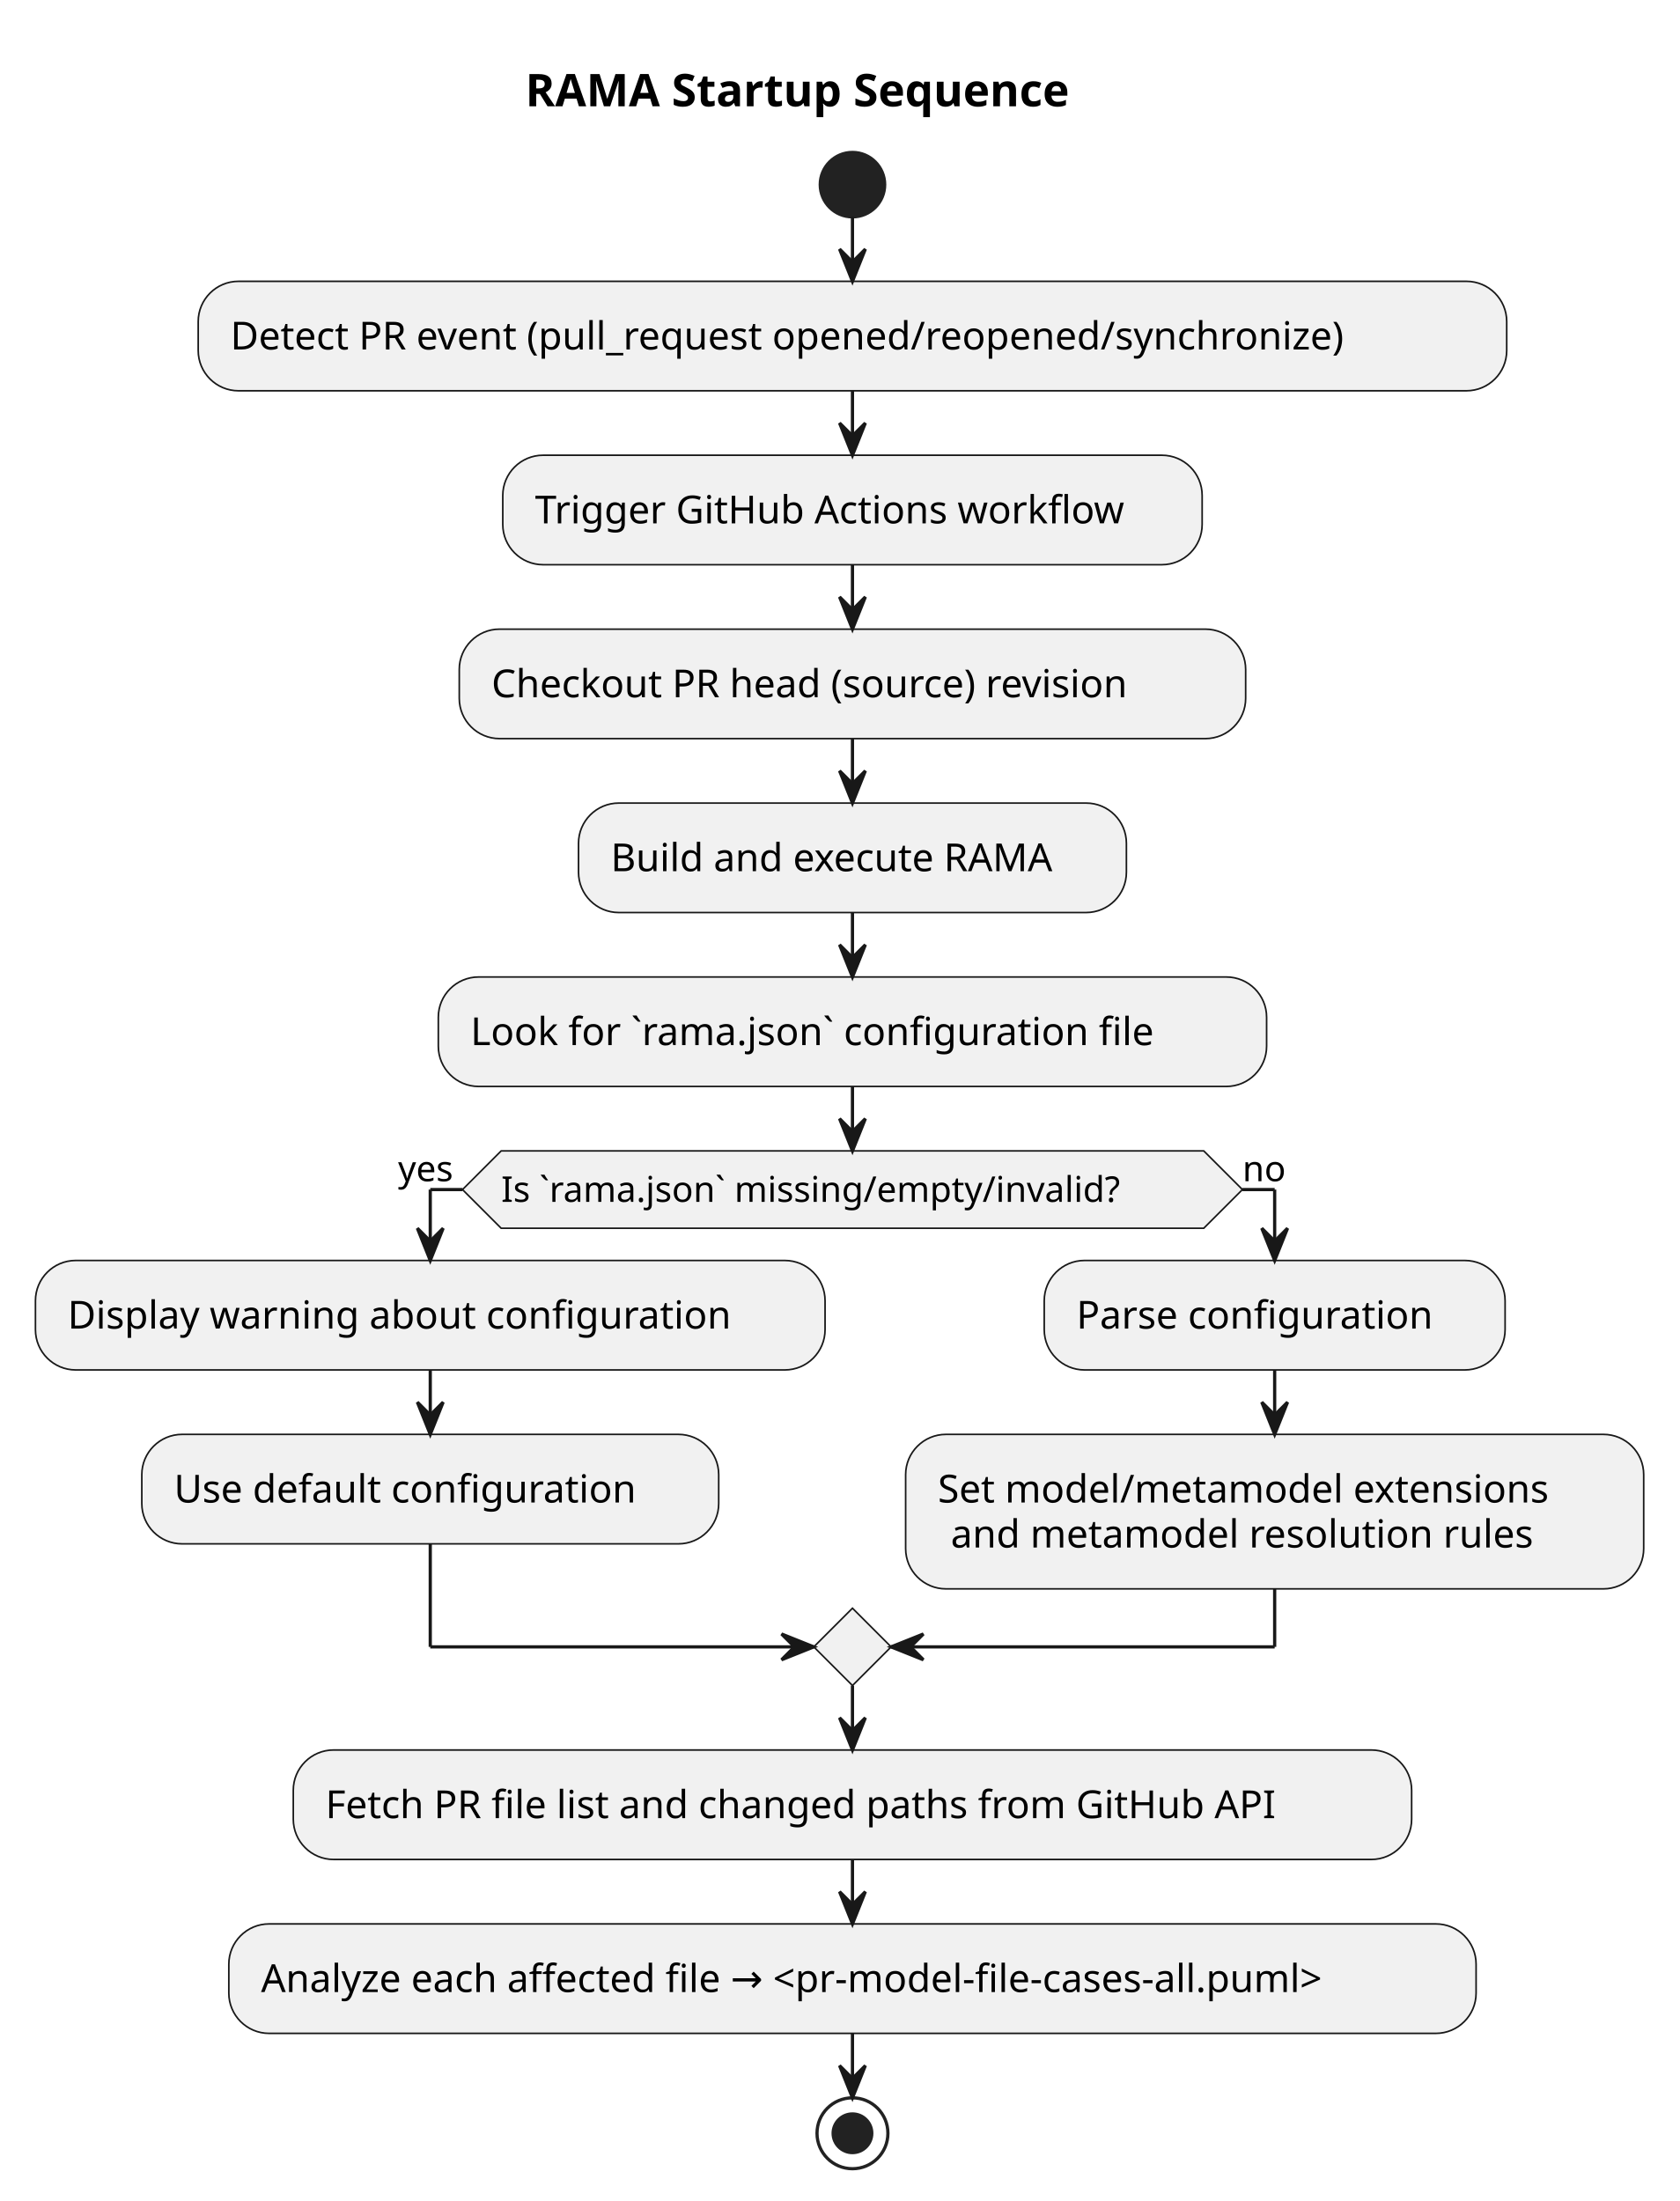
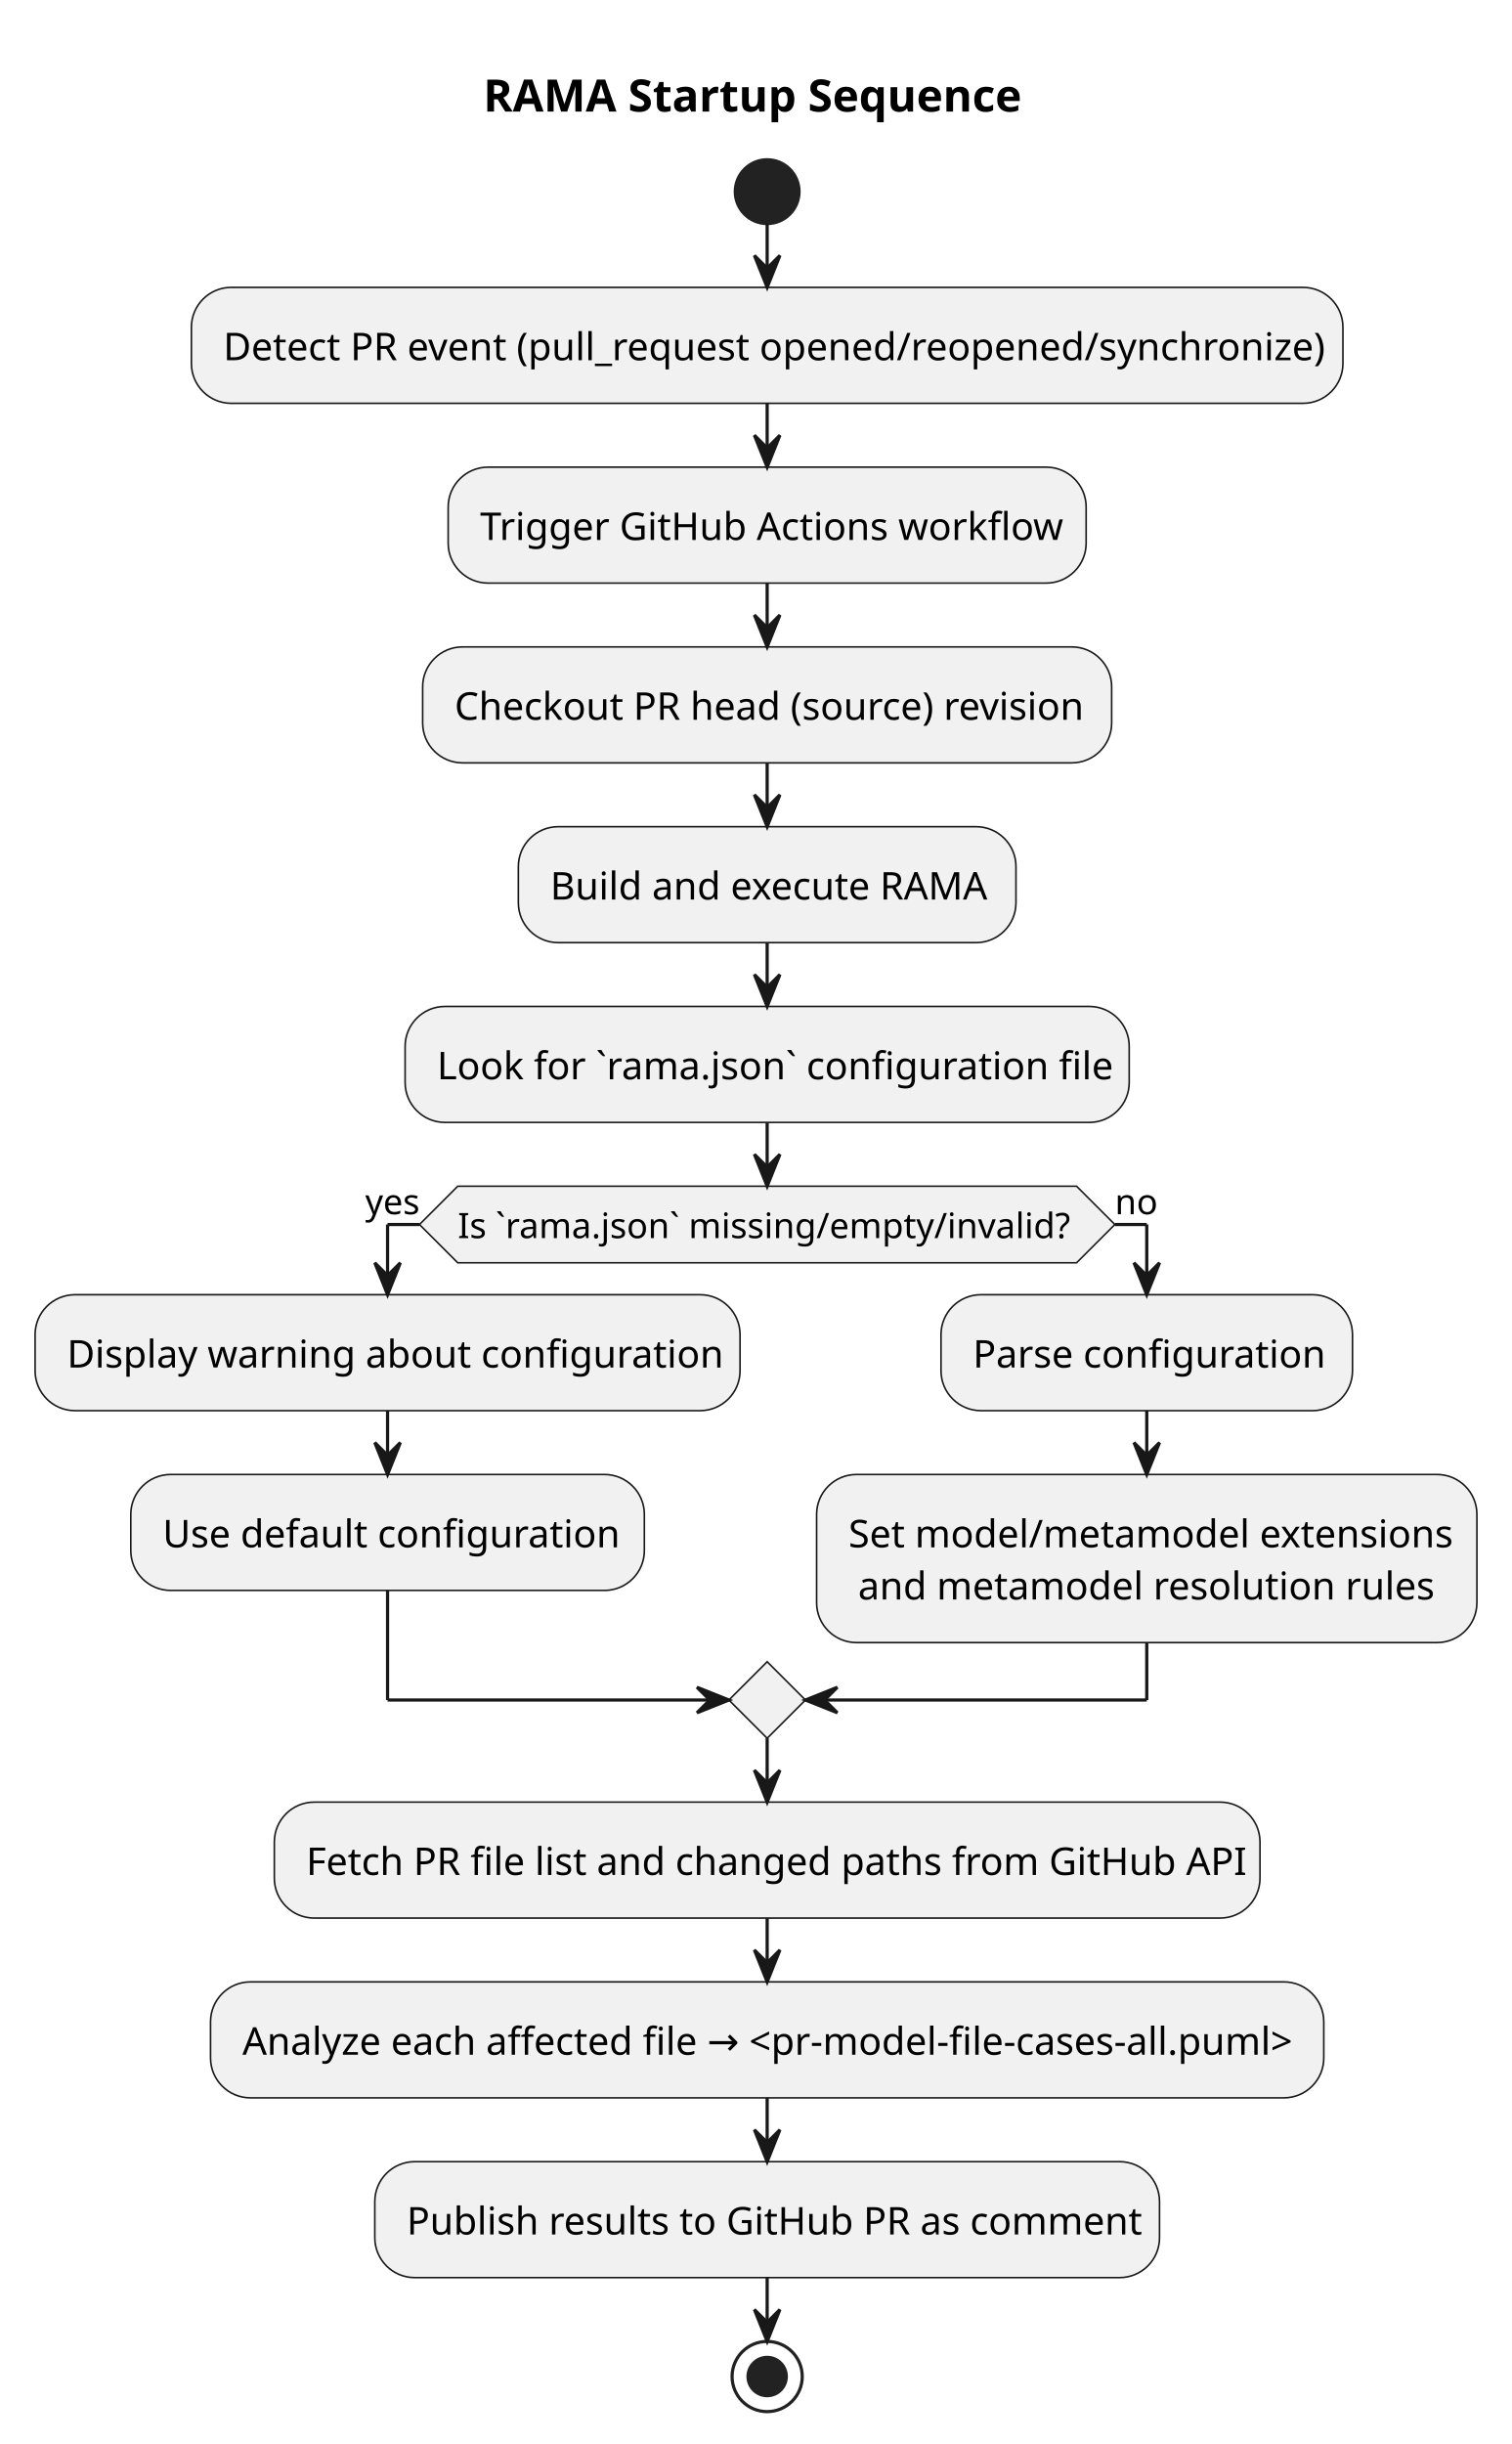
- <svg xmlns="http://www.w3.org/2000/svg" contentStyleType="text/css" height="683px" preserveAspectRatio="none" style="width:521px;height:683px;background:#FFFFFF;" version="1.1" viewBox="0 0 521 683" width="521px" zoomAndPan="magnify">
+ <svg xmlns="http://www.w3.org/2000/svg" contentStyleType="text/css" height="766px" preserveAspectRatio="none" style="width:474px;height:766px;background:#FFFFFF;" version="1.1" viewBox="0 0 474 766" width="474px" zoomAndPan="magnify">
  <defs />
  <g>
-     <text fill="#000000" font-family="sans-serif" font-size="14" font-weight="bold" lengthAdjust="spacing" textLength="192" x="163" y="32.995">RAMA Startup Sequence</text>
-     <ellipse cx="264.5" cy="57.297" fill="#222222" rx="10" ry="10" style="stroke:#222222;stroke-width:1.0;" />
-     <rect fill="#F1F1F1" height="33.969" rx="12.5" ry="12.5" style="stroke:#181818;stroke-width:0.5;" width="406" x="61.5" y="87.297" />
-     <text fill="#000000" font-family="sans-serif" font-size="12" lengthAdjust="spacing" textLength="386" x="71.5" y="108.436">Detect PR event (pull_request opened/reopened/synchronize)</text>
-     <rect fill="#F1F1F1" height="33.969" rx="12.5" ry="12.5" style="stroke:#181818;stroke-width:0.5;" width="217" x="156" y="141.266" />
-     <text fill="#000000" font-family="sans-serif" font-size="12" lengthAdjust="spacing" textLength="197" x="166" y="162.404">Trigger GitHub Actions workflow</text>
-     <rect fill="#F1F1F1" height="33.969" rx="12.5" ry="12.5" style="stroke:#181818;stroke-width:0.5;" width="244" x="142.5" y="195.234" />
-     <text fill="#000000" font-family="sans-serif" font-size="12" lengthAdjust="spacing" textLength="224" x="152.5" y="216.373">Checkout PR head (source) revision</text>
-     <rect fill="#F1F1F1" height="33.969" rx="12.5" ry="12.5" style="stroke:#181818;stroke-width:0.5;" width="170" x="179.5" y="249.203" />
-     <text fill="#000000" font-family="sans-serif" font-size="12" lengthAdjust="spacing" textLength="150" x="189.5" y="270.342">Build and execute RAMA</text>
-     <rect fill="#F1F1F1" height="33.969" rx="12.5" ry="12.5" style="stroke:#181818;stroke-width:0.5;" width="257" x="136" y="303.172" />
-     <text fill="#000000" font-family="sans-serif" font-size="12" lengthAdjust="spacing" textLength="237" x="146" y="324.31">Look for `rama.json` configuration file</text>
-     <polygon fill="#F1F1F1" points="155.5,357.141,373.5,357.141,385.5,369.141,373.5,381.141,155.5,381.141,143.5,369.141,155.5,357.141" style="stroke:#181818;stroke-width:0.5;" />
-     <text fill="#000000" font-family="sans-serif" font-size="11" lengthAdjust="spacing" textLength="218" x="155.5" y="372.949">Is `rama.json` missing/empty/invalid?</text>
-     <text fill="#000000" font-family="sans-serif" font-size="11" lengthAdjust="spacing" textLength="20" x="123.5" y="366.546">yes</text>
-     <text fill="#000000" font-family="sans-serif" font-size="11" lengthAdjust="spacing" textLength="14" x="385.5" y="366.546">no</text>
-     <rect fill="#F1F1F1" height="33.969" rx="12.5" ry="12.5" style="stroke:#181818;stroke-width:0.5;" width="245" x="11" y="391.141" />
-     <text fill="#000000" font-family="sans-serif" font-size="12" lengthAdjust="spacing" textLength="225" x="21" y="412.279">Display warning about configuration</text>
-     <rect fill="#F1F1F1" height="33.969" rx="12.5" ry="12.5" style="stroke:#181818;stroke-width:0.5;" width="179" x="44" y="445.109" />
-     <text fill="#000000" font-family="sans-serif" font-size="12" lengthAdjust="spacing" textLength="159" x="54" y="466.248">Use default configuration</text>
-     <rect fill="#F1F1F1" height="33.969" rx="12.5" ry="12.5" style="stroke:#181818;stroke-width:0.5;" width="143" x="324" y="391.141" />
-     <text fill="#000000" font-family="sans-serif" font-size="12" lengthAdjust="spacing" textLength="123" x="334" y="412.279">Parse configuration</text>
-     <rect fill="#F1F1F1" height="47.938" rx="12.5" ry="12.5" style="stroke:#181818;stroke-width:0.5;" width="229" x="281" y="445.109" />
-     <text fill="#000000" font-family="sans-serif" font-size="12" lengthAdjust="spacing" textLength="209" x="291" y="466.248">Set model/metamodel extensions</text>
-     <text fill="#000000" font-family="sans-serif" font-size="12" lengthAdjust="spacing" textLength="200" x="295" y="480.217">and metamodel resolution rules</text>
-     <polygon fill="#F1F1F1" points="264.5,499.047,276.5,511.047,264.5,523.047,252.5,511.047,264.5,499.047" style="stroke:#181818;stroke-width:0.5;" />
-     <rect fill="#F1F1F1" height="33.969" rx="12.5" ry="12.5" style="stroke:#181818;stroke-width:0.5;" width="347" x="91" y="543.047" />
-     <text fill="#000000" font-family="sans-serif" font-size="12" lengthAdjust="spacing" textLength="327" x="101" y="564.186">Fetch PR file list and changed paths from GitHub API</text>
-     <rect fill="#F1F1F1" height="33.969" rx="12.5" ry="12.5" style="stroke:#181818;stroke-width:0.5;" width="387" x="71" y="597.016" />
-     <text fill="#000000" font-family="sans-serif" font-size="12" lengthAdjust="spacing" textLength="367" x="81" y="618.154">Analyze each affected file → &lt;pr-model-file-cases-all.puml&gt;</text>
-     <ellipse cx="264.5" cy="661.984" fill="none" rx="11" ry="11" style="stroke:#222222;stroke-width:1.0;" />
-     <ellipse cx="264.5" cy="661.984" fill="#222222" rx="6" ry="6" style="stroke:#222222;stroke-width:1.0;" />
-     <line style="stroke:#181818;stroke-width:1.0;" x1="264.5" x2="264.5" y1="67.297" y2="87.297" />
-     <polygon fill="#181818" points="260.5,77.297,264.5,87.297,268.5,77.297,264.5,81.297" style="stroke:#181818;stroke-width:1.0;" />
-     <line style="stroke:#181818;stroke-width:1.0;" x1="264.5" x2="264.5" y1="121.266" y2="141.266" />
-     <polygon fill="#181818" points="260.5,131.266,264.5,141.266,268.5,131.266,264.5,135.266" style="stroke:#181818;stroke-width:1.0;" />
-     <line style="stroke:#181818;stroke-width:1.0;" x1="264.5" x2="264.5" y1="175.234" y2="195.234" />
-     <polygon fill="#181818" points="260.5,185.234,264.5,195.234,268.5,185.234,264.5,189.234" style="stroke:#181818;stroke-width:1.0;" />
-     <line style="stroke:#181818;stroke-width:1.0;" x1="264.5" x2="264.5" y1="229.203" y2="249.203" />
-     <polygon fill="#181818" points="260.5,239.203,264.5,249.203,268.5,239.203,264.5,243.203" style="stroke:#181818;stroke-width:1.0;" />
-     <line style="stroke:#181818;stroke-width:1.0;" x1="264.5" x2="264.5" y1="283.172" y2="303.172" />
-     <polygon fill="#181818" points="260.5,293.172,264.5,303.172,268.5,293.172,264.5,297.172" style="stroke:#181818;stroke-width:1.0;" />
-     <line style="stroke:#181818;stroke-width:1.0;" x1="133.5" x2="133.5" y1="425.109" y2="445.109" />
-     <polygon fill="#181818" points="129.5,435.109,133.5,445.109,137.5,435.109,133.5,439.109" style="stroke:#181818;stroke-width:1.0;" />
-     <line style="stroke:#181818;stroke-width:1.0;" x1="395.5" x2="395.5" y1="425.109" y2="445.109" />
-     <polygon fill="#181818" points="391.5,435.109,395.5,445.109,399.5,435.109,395.5,439.109" style="stroke:#181818;stroke-width:1.0;" />
-     <line style="stroke:#181818;stroke-width:1.0;" x1="143.5" x2="133.5" y1="369.141" y2="369.141" />
-     <line style="stroke:#181818;stroke-width:1.0;" x1="133.5" x2="133.5" y1="369.141" y2="391.141" />
-     <polygon fill="#181818" points="129.5,381.141,133.5,391.141,137.5,381.141,133.5,385.141" style="stroke:#181818;stroke-width:1.0;" />
-     <line style="stroke:#181818;stroke-width:1.0;" x1="385.5" x2="395.5" y1="369.141" y2="369.141" />
-     <line style="stroke:#181818;stroke-width:1.0;" x1="395.5" x2="395.5" y1="369.141" y2="391.141" />
-     <polygon fill="#181818" points="391.5,381.141,395.5,391.141,399.5,381.141,395.5,385.141" style="stroke:#181818;stroke-width:1.0;" />
-     <line style="stroke:#181818;stroke-width:1.0;" x1="133.5" x2="133.5" y1="479.078" y2="511.047" />
-     <line style="stroke:#181818;stroke-width:1.0;" x1="133.5" x2="252.5" y1="511.047" y2="511.047" />
-     <polygon fill="#181818" points="242.5,507.047,252.5,511.047,242.5,515.047,246.5,511.047" style="stroke:#181818;stroke-width:1.0;" />
-     <line style="stroke:#181818;stroke-width:1.0;" x1="395.5" x2="395.5" y1="493.047" y2="511.047" />
-     <line style="stroke:#181818;stroke-width:1.0;" x1="395.5" x2="276.5" y1="511.047" y2="511.047" />
-     <polygon fill="#181818" points="286.5,507.047,276.5,511.047,286.5,515.047,282.5,511.047" style="stroke:#181818;stroke-width:1.0;" />
-     <line style="stroke:#181818;stroke-width:1.0;" x1="264.5" x2="264.5" y1="337.141" y2="357.141" />
-     <polygon fill="#181818" points="260.5,347.141,264.5,357.141,268.5,347.141,264.5,351.141" style="stroke:#181818;stroke-width:1.0;" />
-     <line style="stroke:#181818;stroke-width:1.0;" x1="264.5" x2="264.5" y1="523.047" y2="543.047" />
-     <polygon fill="#181818" points="260.5,533.047,264.5,543.047,268.5,533.047,264.5,537.047" style="stroke:#181818;stroke-width:1.0;" />
-     <line style="stroke:#181818;stroke-width:1.0;" x1="264.5" x2="264.5" y1="577.016" y2="597.016" />
-     <polygon fill="#181818" points="260.5,587.016,264.5,597.016,268.5,587.016,264.5,591.016" style="stroke:#181818;stroke-width:1.0;" />
-     <line style="stroke:#181818;stroke-width:1.0;" x1="264.5" x2="264.5" y1="630.984" y2="650.984" />
-     <polygon fill="#181818" points="260.5,640.984,264.5,650.984,268.5,640.984,264.5,644.984" style="stroke:#181818;stroke-width:1.0;" />
+     <text fill="#000000" font-family="sans-serif" font-size="14" font-weight="bold" lengthAdjust="spacing" textLength="168" x="151.5" y="34.966">RAMA Startup Sequence</text>
+     <ellipse cx="240.5" cy="60.068" fill="#222222" rx="10" ry="10" style="stroke:#222222;stroke-width:1.0;" />
+     <rect fill="#F1F1F1" height="36.344" rx="12.5" ry="12.5" style="stroke:#181818;stroke-width:0.5;" width="361" x="60" y="90.068" />
+     <text fill="#000000" font-family="sans-serif" font-size="12" lengthAdjust="spacing" textLength="341" x="70" y="112.896">Detect PR event (pull_request opened/reopened/synchronize)</text>
+     <rect fill="#F1F1F1" height="36.344" rx="12.5" ry="12.5" style="stroke:#181818;stroke-width:0.5;" width="200" x="140.5" y="146.412" />
+     <text fill="#000000" font-family="sans-serif" font-size="12" lengthAdjust="spacing" textLength="180" x="150.5" y="169.24">Trigger GitHub Actions workflow</text>
+     <rect fill="#F1F1F1" height="36.344" rx="12.5" ry="12.5" style="stroke:#181818;stroke-width:0.5;" width="216" x="132.5" y="202.756" />
+     <text fill="#000000" font-family="sans-serif" font-size="12" lengthAdjust="spacing" textLength="196" x="142.5" y="225.584">Checkout PR head (source) revision</text>
+     <rect fill="#F1F1F1" height="36.344" rx="12.5" ry="12.5" style="stroke:#181818;stroke-width:0.5;" width="156" x="162.5" y="259.1" />
+     <text fill="#000000" font-family="sans-serif" font-size="12" lengthAdjust="spacing" textLength="136" x="172.5" y="281.928">Build and execute RAMA</text>
+     <rect fill="#F1F1F1" height="36.344" rx="12.5" ry="12.5" style="stroke:#181818;stroke-width:0.5;" width="227" x="127" y="315.444" />
+     <text fill="#000000" font-family="sans-serif" font-size="12" lengthAdjust="spacing" textLength="207" x="137" y="338.272">Look for `rama.json` configuration file</text>
+     <polygon fill="#F1F1F1" points="143.5,371.788,337.5,371.788,349.5,383.788,337.5,395.788,143.5,395.788,131.5,383.788,143.5,371.788" style="stroke:#181818;stroke-width:0.5;" />
+     <text fill="#000000" font-family="sans-serif" font-size="11" lengthAdjust="spacing" textLength="194" x="143.5" y="388.057">Is `rama.json` missing/empty/invalid?</text>
+     <text fill="#000000" font-family="sans-serif" font-size="11" lengthAdjust="spacing" textLength="17" x="114.5" y="380.565">yes</text>
+     <text fill="#000000" font-family="sans-serif" font-size="11" lengthAdjust="spacing" textLength="14" x="349.5" y="380.565">no</text>
+     <rect fill="#F1F1F1" height="36.344" rx="12.5" ry="12.5" style="stroke:#181818;stroke-width:0.5;" width="221" x="11" y="405.788" />
+     <text fill="#000000" font-family="sans-serif" font-size="12" lengthAdjust="spacing" textLength="201" x="21" y="428.617">Display warning about configuration</text>
+     <rect fill="#F1F1F1" height="36.344" rx="12.5" ry="12.5" style="stroke:#181818;stroke-width:0.5;" width="161" x="41" y="462.133" />
+     <text fill="#000000" font-family="sans-serif" font-size="12" lengthAdjust="spacing" textLength="141" x="51" y="484.961">Use default configuration</text>
+     <rect fill="#F1F1F1" height="36.344" rx="12.5" ry="12.5" style="stroke:#181818;stroke-width:0.5;" width="129" x="295" y="405.788" />
+     <text fill="#000000" font-family="sans-serif" font-size="12" lengthAdjust="spacing" textLength="109" x="305" y="428.617">Parse configuration</text>
+     <rect fill="#F1F1F1" height="52.688" rx="12.5" ry="12.5" style="stroke:#181818;stroke-width:0.5;" width="207" x="256" y="462.133" />
+     <text fill="#000000" font-family="sans-serif" font-size="12" lengthAdjust="spacing" textLength="187" x="266" y="484.961">Set model/metamodel extensions</text>
+     <text fill="#000000" font-family="sans-serif" font-size="12" lengthAdjust="spacing" textLength="178" x="269" y="501.305">and metamodel resolution rules</text>
+     <polygon fill="#F1F1F1" points="240.5,520.821,252.5,532.821,240.5,544.821,228.5,532.821,240.5,520.821" style="stroke:#181818;stroke-width:0.5;" />
+     <rect fill="#F1F1F1" height="36.344" rx="12.5" ry="12.5" style="stroke:#181818;stroke-width:0.5;" width="309" x="86" y="564.821" />
+     <text fill="#000000" font-family="sans-serif" font-size="12" lengthAdjust="spacing" textLength="289" x="96" y="587.649">Fetch PR file list and changed paths from GitHub API</text>
+     <rect fill="#F1F1F1" height="36.344" rx="12.5" ry="12.5" style="stroke:#181818;stroke-width:0.5;" width="349" x="66" y="621.165" />
+     <text fill="#000000" font-family="sans-serif" font-size="12" lengthAdjust="spacing" textLength="329" x="76" y="643.993">Analyze each affected file → &lt;pr-model-file-cases-all.puml&gt;</text>
+     <rect fill="#F1F1F1" height="36.344" rx="12.5" ry="12.5" style="stroke:#181818;stroke-width:0.5;" width="246" x="117.5" y="677.509" />
+     <text fill="#000000" font-family="sans-serif" font-size="12" lengthAdjust="spacing" textLength="226" x="127.5" y="700.337">Publish results to GitHub PR as comment</text>
+     <ellipse cx="240.5" cy="744.853" fill="none" rx="11" ry="11" style="stroke:#222222;stroke-width:1.0;" />
+     <ellipse cx="240.5" cy="744.853" fill="#222222" rx="6" ry="6" style="stroke:#222222;stroke-width:1.0;" />
+     <line style="stroke:#181818;stroke-width:1.0;" x1="240.5" x2="240.5" y1="70.068" y2="90.068" />
+     <polygon fill="#181818" points="236.5,80.068,240.5,90.068,244.5,80.068,240.5,84.068" style="stroke:#181818;stroke-width:1.0;" />
+     <line style="stroke:#181818;stroke-width:1.0;" x1="240.5" x2="240.5" y1="126.412" y2="146.412" />
+     <polygon fill="#181818" points="236.5,136.412,240.5,146.412,244.5,136.412,240.5,140.412" style="stroke:#181818;stroke-width:1.0;" />
+     <line style="stroke:#181818;stroke-width:1.0;" x1="240.5" x2="240.5" y1="182.756" y2="202.756" />
+     <polygon fill="#181818" points="236.5,192.756,240.5,202.756,244.5,192.756,240.5,196.756" style="stroke:#181818;stroke-width:1.0;" />
+     <line style="stroke:#181818;stroke-width:1.0;" x1="240.5" x2="240.5" y1="239.1" y2="259.1" />
+     <polygon fill="#181818" points="236.5,249.1,240.5,259.1,244.5,249.1,240.5,253.1" style="stroke:#181818;stroke-width:1.0;" />
+     <line style="stroke:#181818;stroke-width:1.0;" x1="240.5" x2="240.5" y1="295.444" y2="315.444" />
+     <polygon fill="#181818" points="236.5,305.444,240.5,315.444,244.5,305.444,240.5,309.444" style="stroke:#181818;stroke-width:1.0;" />
+     <line style="stroke:#181818;stroke-width:1.0;" x1="121.5" x2="121.5" y1="442.133" y2="462.133" />
+     <polygon fill="#181818" points="117.5,452.133,121.5,462.133,125.5,452.133,121.5,456.133" style="stroke:#181818;stroke-width:1.0;" />
+     <line style="stroke:#181818;stroke-width:1.0;" x1="359.5" x2="359.5" y1="442.133" y2="462.133" />
+     <polygon fill="#181818" points="355.5,452.133,359.5,462.133,363.5,452.133,359.5,456.133" style="stroke:#181818;stroke-width:1.0;" />
+     <line style="stroke:#181818;stroke-width:1.0;" x1="131.5" x2="121.5" y1="383.788" y2="383.788" />
+     <line style="stroke:#181818;stroke-width:1.0;" x1="121.5" x2="121.5" y1="383.788" y2="405.788" />
+     <polygon fill="#181818" points="117.5,395.788,121.5,405.788,125.5,395.788,121.5,399.788" style="stroke:#181818;stroke-width:1.0;" />
+     <line style="stroke:#181818;stroke-width:1.0;" x1="349.5" x2="359.5" y1="383.788" y2="383.788" />
+     <line style="stroke:#181818;stroke-width:1.0;" x1="359.5" x2="359.5" y1="383.788" y2="405.788" />
+     <polygon fill="#181818" points="355.5,395.788,359.5,405.788,363.5,395.788,359.5,399.788" style="stroke:#181818;stroke-width:1.0;" />
+     <line style="stroke:#181818;stroke-width:1.0;" x1="121.5" x2="121.5" y1="498.477" y2="532.821" />
+     <line style="stroke:#181818;stroke-width:1.0;" x1="121.5" x2="228.5" y1="532.821" y2="532.821" />
+     <polygon fill="#181818" points="218.5,528.821,228.5,532.821,218.5,536.821,222.5,532.821" style="stroke:#181818;stroke-width:1.0;" />
+     <line style="stroke:#181818;stroke-width:1.0;" x1="359.5" x2="359.5" y1="514.821" y2="532.821" />
+     <line style="stroke:#181818;stroke-width:1.0;" x1="359.5" x2="252.5" y1="532.821" y2="532.821" />
+     <polygon fill="#181818" points="262.5,528.821,252.5,532.821,262.5,536.821,258.5,532.821" style="stroke:#181818;stroke-width:1.0;" />
+     <line style="stroke:#181818;stroke-width:1.0;" x1="240.5" x2="240.5" y1="351.788" y2="371.788" />
+     <polygon fill="#181818" points="236.5,361.788,240.5,371.788,244.5,361.788,240.5,365.788" style="stroke:#181818;stroke-width:1.0;" />
+     <line style="stroke:#181818;stroke-width:1.0;" x1="240.5" x2="240.5" y1="544.821" y2="564.821" />
+     <polygon fill="#181818" points="236.5,554.821,240.5,564.821,244.5,554.821,240.5,558.821" style="stroke:#181818;stroke-width:1.0;" />
+     <line style="stroke:#181818;stroke-width:1.0;" x1="240.5" x2="240.5" y1="601.165" y2="621.165" />
+     <polygon fill="#181818" points="236.5,611.165,240.5,621.165,244.5,611.165,240.5,615.165" style="stroke:#181818;stroke-width:1.0;" />
+     <line style="stroke:#181818;stroke-width:1.0;" x1="240.5" x2="240.5" y1="657.509" y2="677.509" />
+     <polygon fill="#181818" points="236.5,667.509,240.5,677.509,244.5,667.509,240.5,671.509" style="stroke:#181818;stroke-width:1.0;" />
+     <line style="stroke:#181818;stroke-width:1.0;" x1="240.5" x2="240.5" y1="713.853" y2="733.853" />
+     <polygon fill="#181818" points="236.5,723.853,240.5,733.853,244.5,723.853,240.5,727.853" style="stroke:#181818;stroke-width:1.0;" />
  </g>
</svg>
